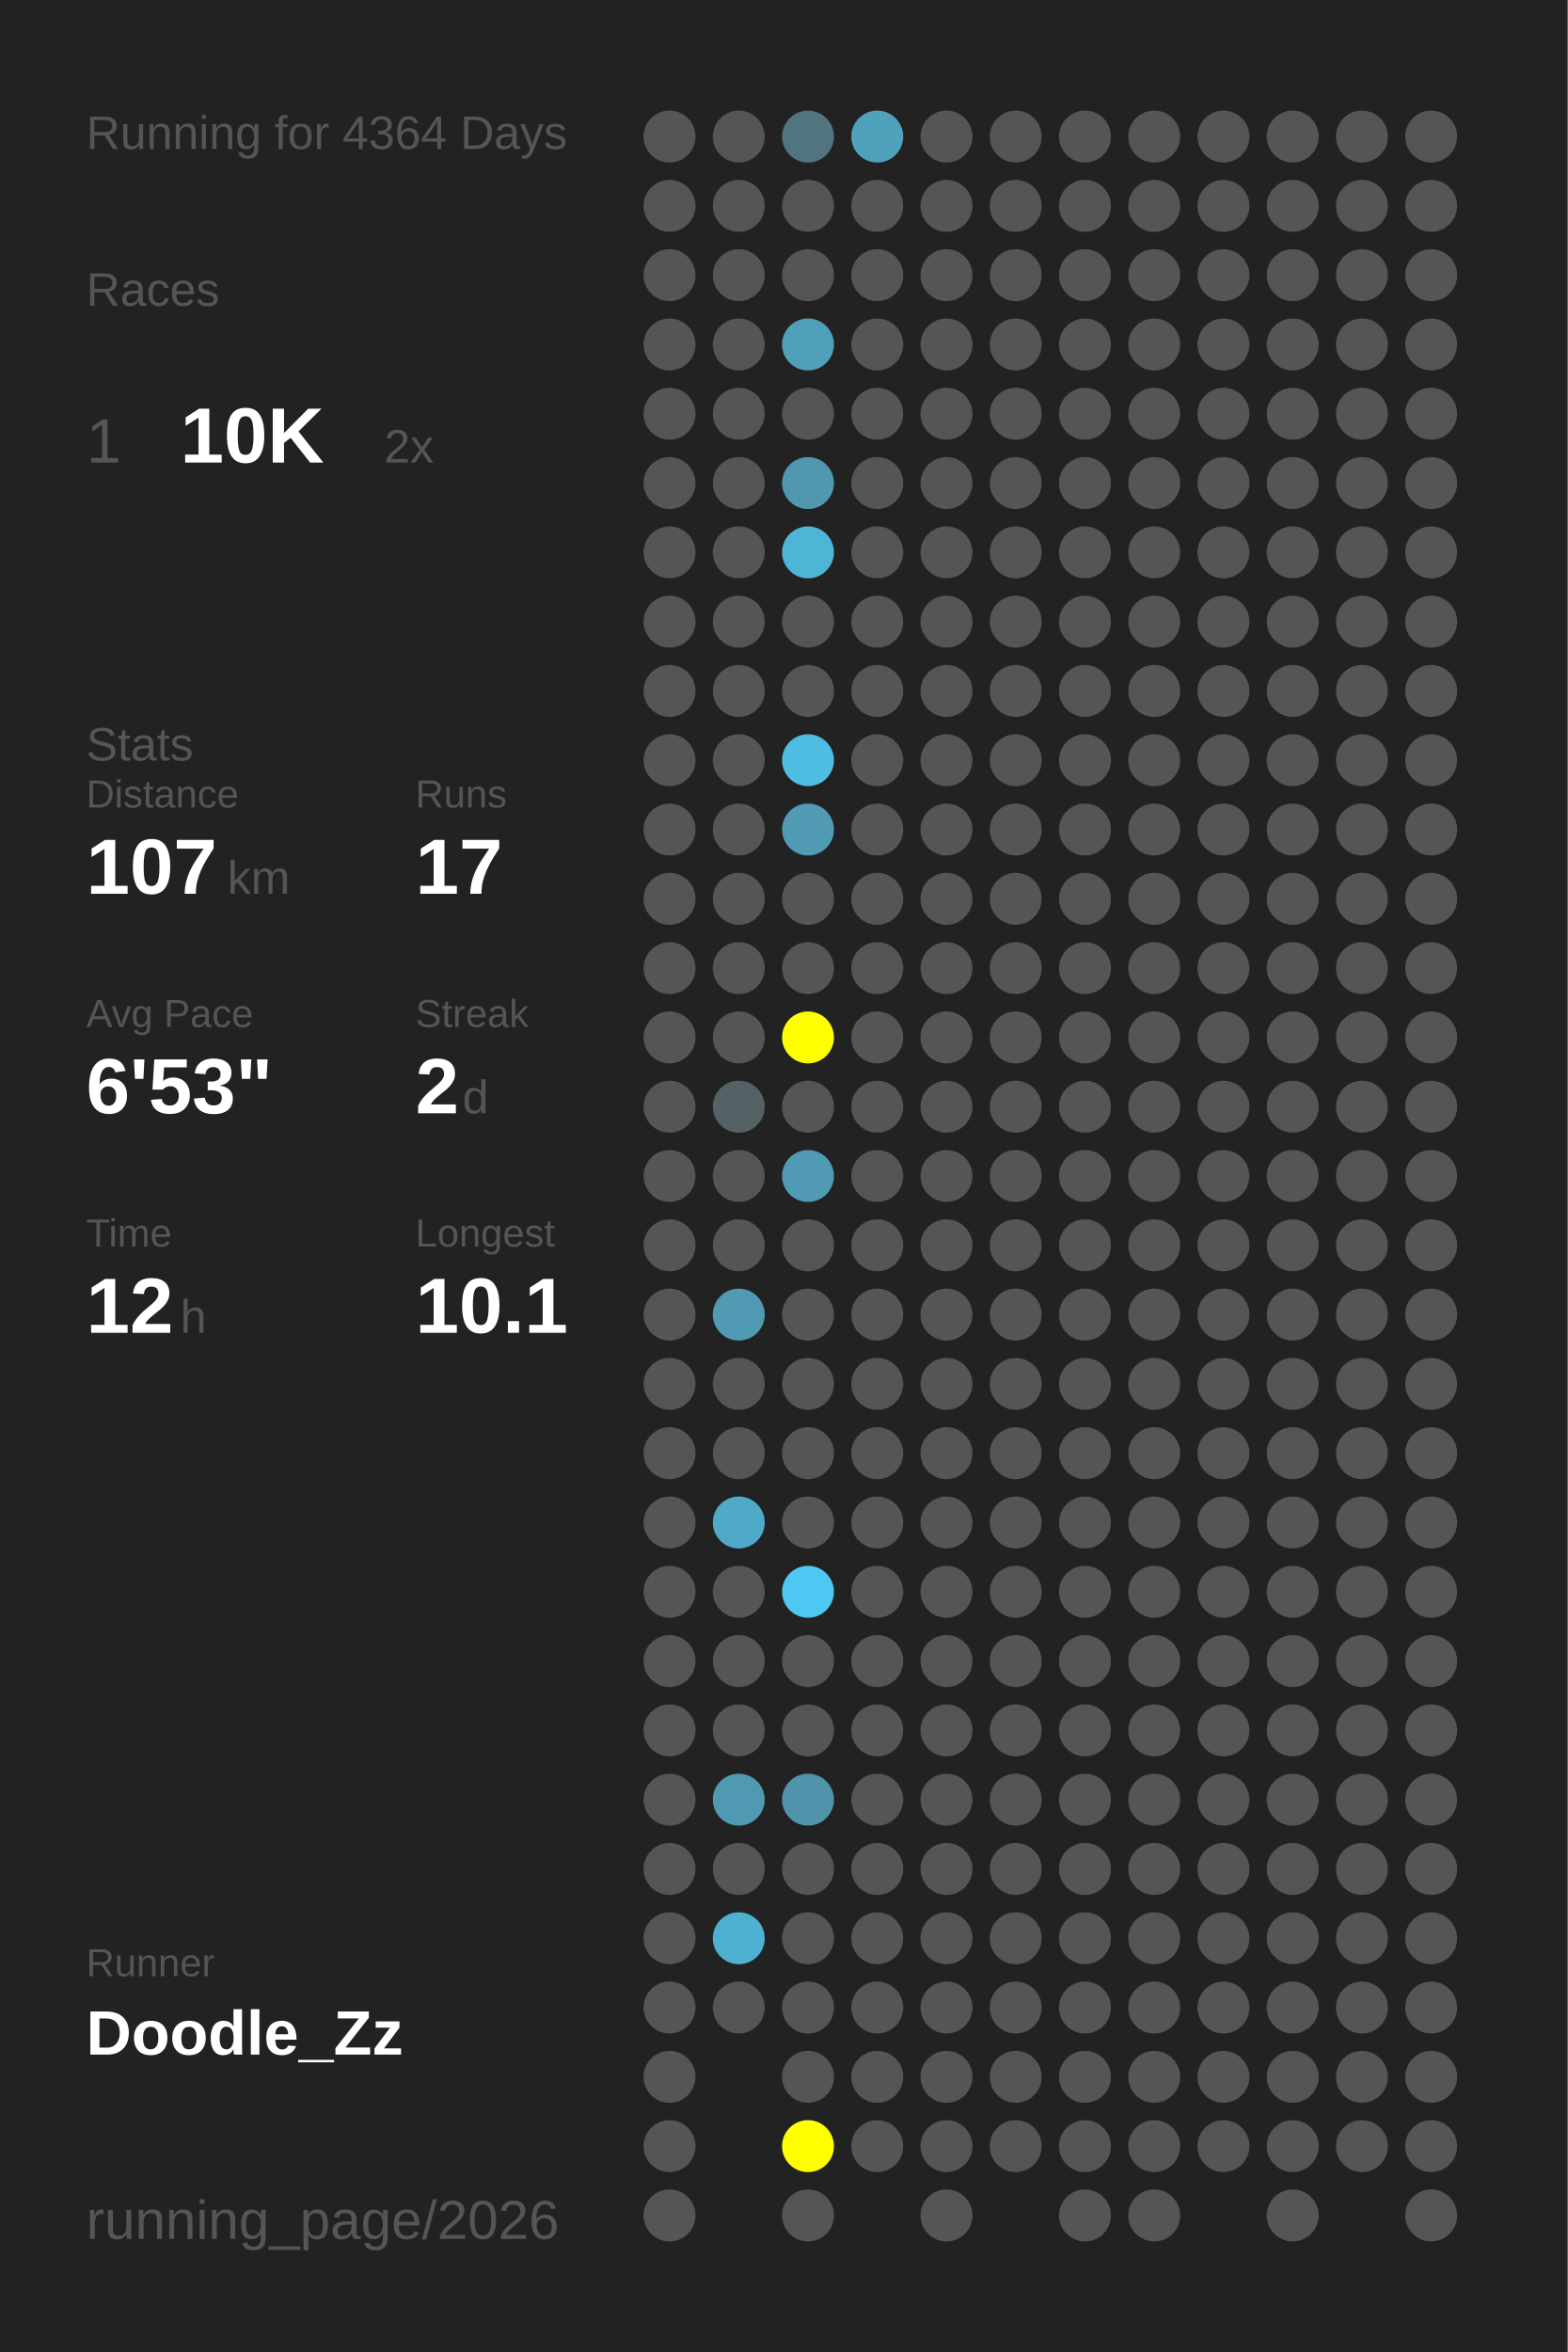
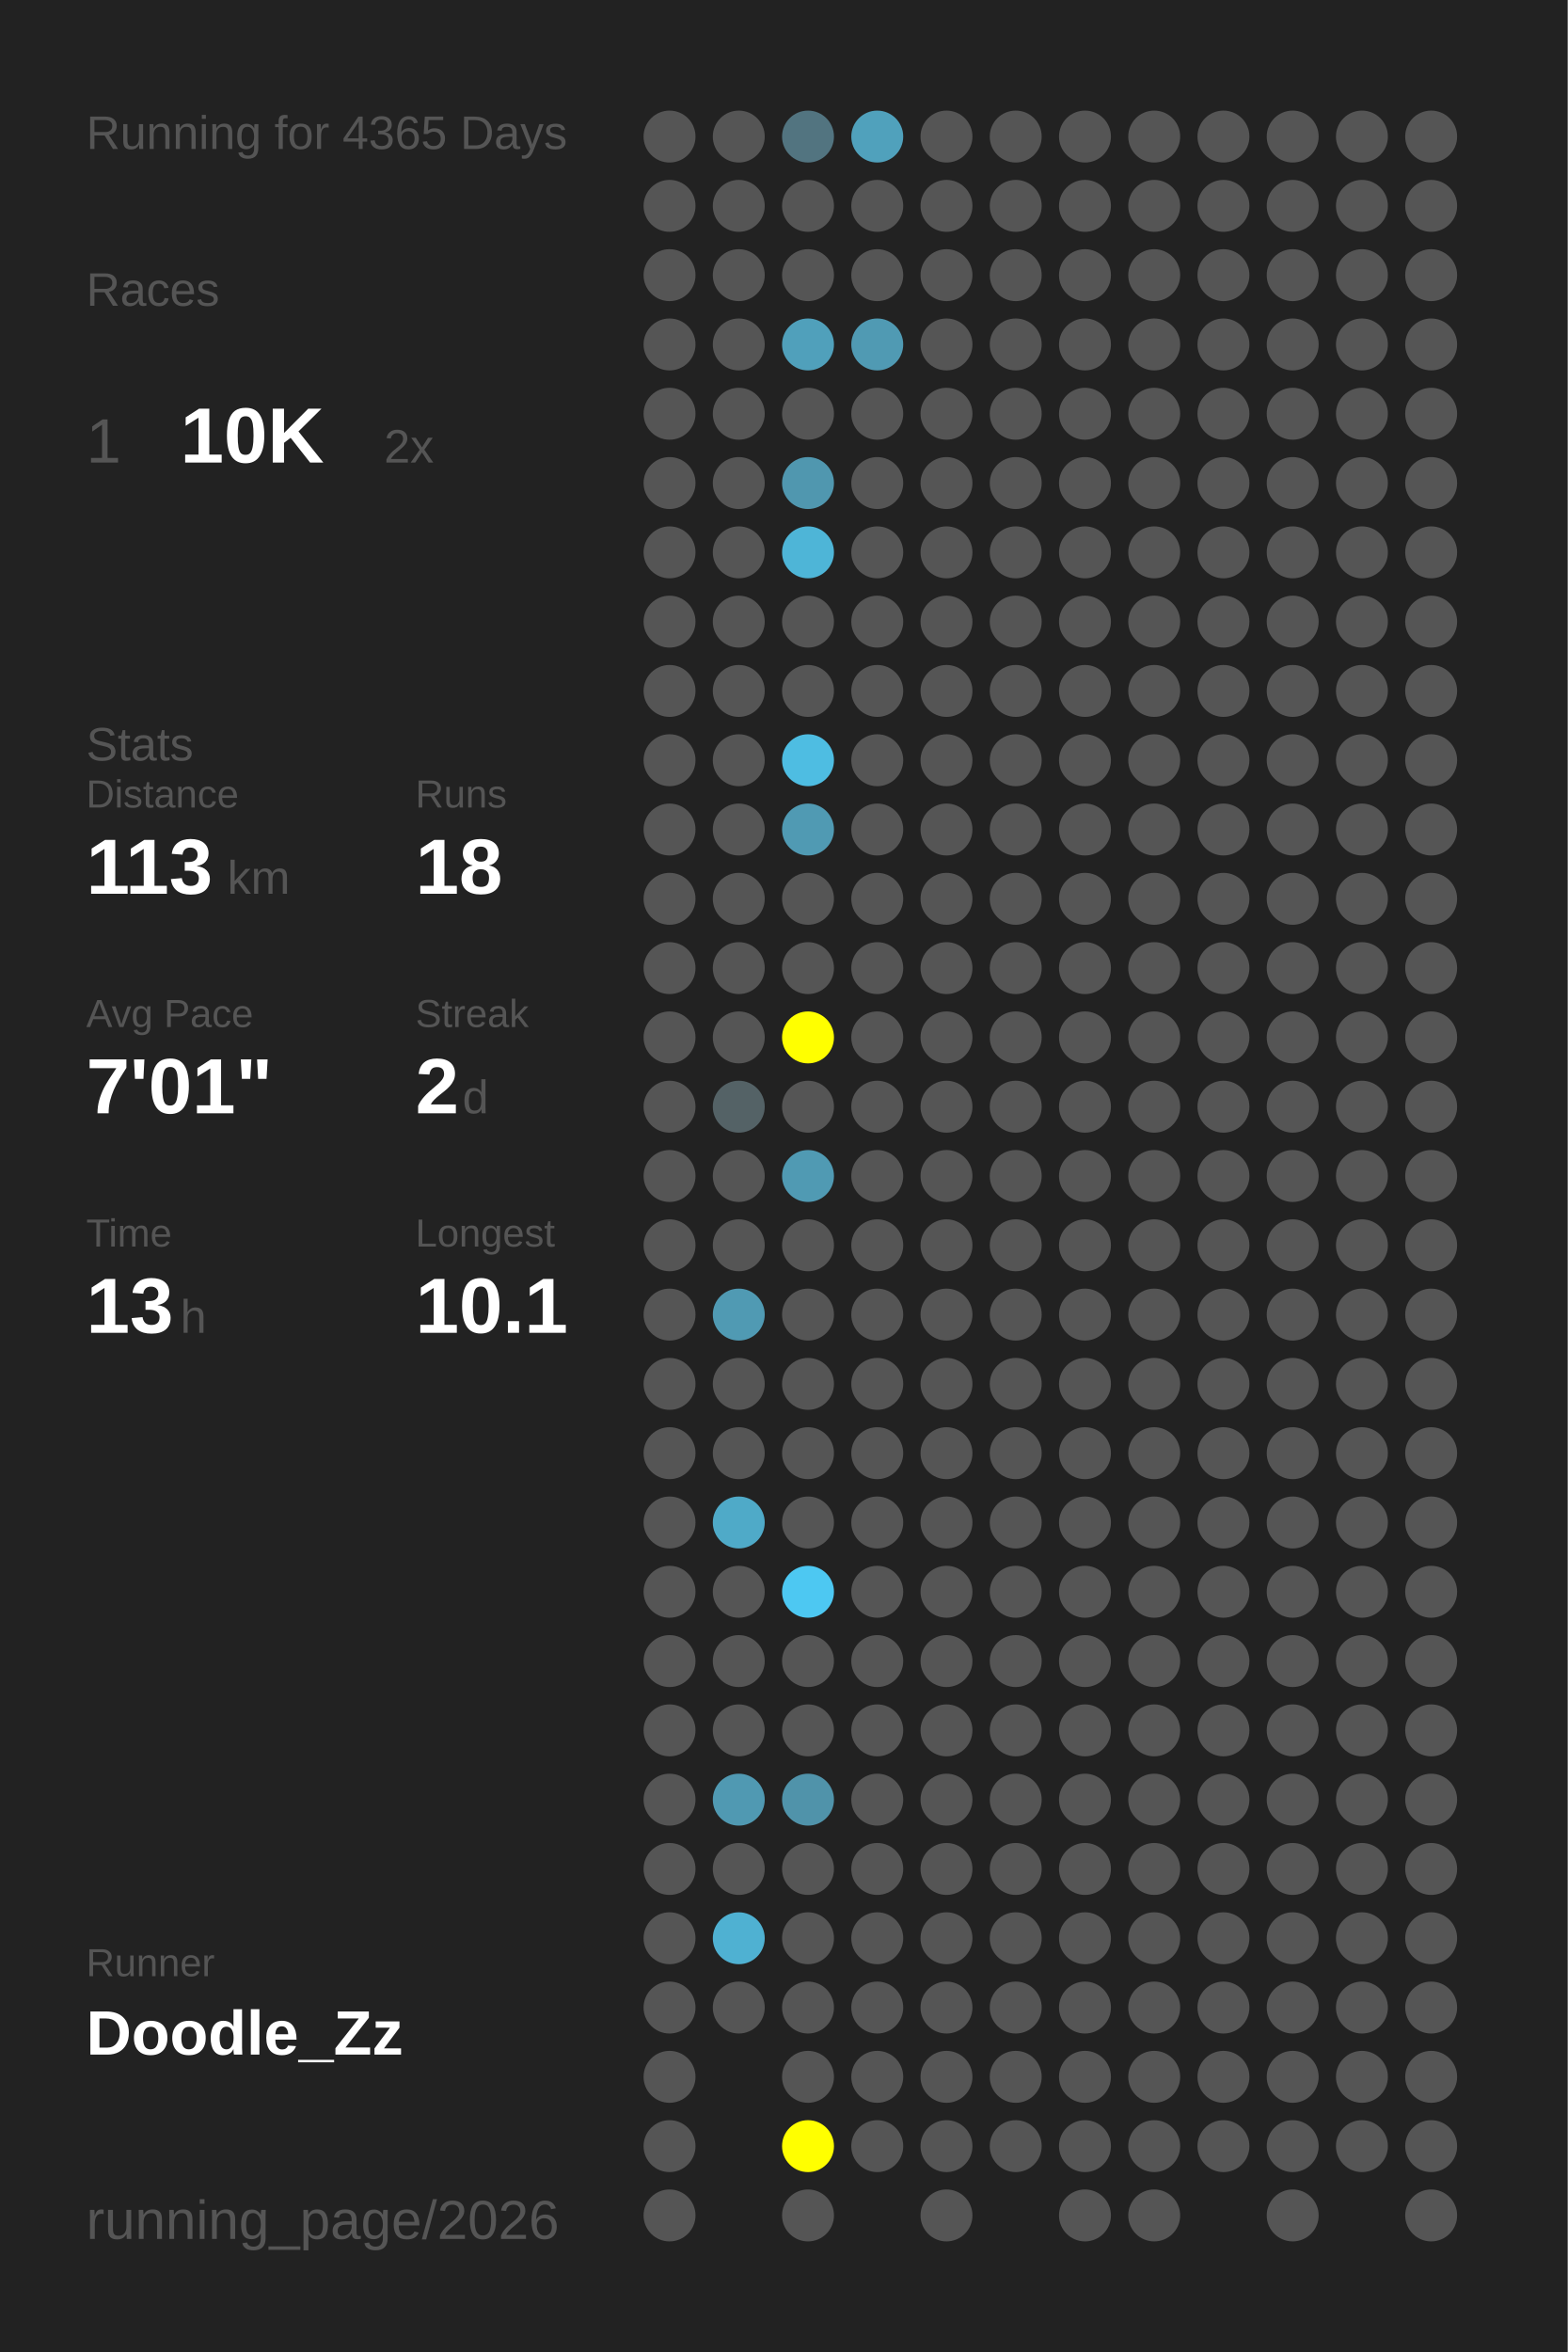
<svg xmlns="http://www.w3.org/2000/svg" baseProfile="full" height="300mm" version="1.1" viewBox="0,0,200,300" width="200mm">
  <defs />
  <rect fill="#222222" height="300" width="200" x="0" y="0" />
-   <text fill="#555555" style="font-size:6px; font-family:Arial;" x="11" y="19">Running for 4364 Days</text>
+   <text fill="#555555" style="font-size:6px; font-family:Arial;" x="11" y="19">Running for 4365 Days</text>
  <text fill="#555555" style="font-size:6px; font-family:Arial;" x="11" y="39">Races</text>
  <text fill="#555555" style="font-size:8px; font-family:Arial;" x="11" y="59">1</text>
  <text fill="#FFFFFF" style="font-size:10px; font-family:Arial; font-weight:bold;" x="23" y="59">10K</text>
  <text fill="#555555" style="font-size:6px; font-family:Arial;" x="49" y="59">2x</text>
  <text fill="#555555" style="font-size:6px; font-family:Arial;" x="11" y="97">Stats</text>
  <text fill="#555555" style="font-size:5px; font-family:Arial;" x="11" y="103">Distance</text>
-   <text fill="#FFFFFF" style="font-size:10px; font-family:Arial; font-weight:bold;" x="11" y="114">107</text>
+   <text fill="#FFFFFF" style="font-size:10px; font-family:Arial; font-weight:bold;" x="11" y="114">113</text>
  <text fill="#555555" style="font-size:6px; font-family:Arial;" x="29" y="114">km</text>
  <text fill="#555555" style="font-size:5px; font-family:Arial;" x="53" y="103">Runs</text>
-   <text fill="#FFFFFF" style="font-size:10px; font-family:Arial; font-weight:bold;" x="53" y="114">17</text>
+   <text fill="#FFFFFF" style="font-size:10px; font-family:Arial; font-weight:bold;" x="53" y="114">18</text>
  <text fill="#555555" style="font-size:5px; font-family:Arial;" x="11" y="131">Avg Pace</text>
-   <text fill="#FFFFFF" style="font-size:10px; font-family:Arial; font-weight:bold;" x="11" y="142">6'53"</text>
+   <text fill="#FFFFFF" style="font-size:10px; font-family:Arial; font-weight:bold;" x="11" y="142">7'01"</text>
  <text fill="#555555" style="font-size:5px; font-family:Arial;" x="53" y="131">Streak</text>
  <text fill="#FFFFFF" style="font-size:10px; font-family:Arial; font-weight:bold;" x="53" y="142">2</text>
  <text fill="#555555" style="font-size:6px; font-family:Arial;" x="59" y="142">d</text>
  <text fill="#555555" style="font-size:5px; font-family:Arial;" x="11" y="159">Time</text>
-   <text fill="#FFFFFF" style="font-size:10px; font-family:Arial; font-weight:bold;" x="11" y="170">12</text>
+   <text fill="#FFFFFF" style="font-size:10px; font-family:Arial; font-weight:bold;" x="11" y="170">13</text>
  <text fill="#555555" style="font-size:6px; font-family:Arial;" x="23" y="170">h</text>
  <text fill="#555555" style="font-size:5px; font-family:Arial;" x="53" y="159">Longest</text>
  <text fill="#FFFFFF" style="font-size:10px; font-family:Arial; font-weight:bold;" x="53" y="170">10.1</text>
  <text fill="#555555" style="font-size:5px; font-family:Arial;" x="11" y="252.065">Runner</text>
  <text fill="#FFFFFF" style="font-size:8px; font-family:Arial; font-weight:bold;" x="11" y="262.065">Doodle_Zz</text>
  <text fill="#555555" style="font-size:7px; font-family:Arial;" x="11" y="285.581">running_page/2026</text>
  <circle cx="85.417" cy="17.419" fill="#555555" r="3.312" />
  <circle cx="85.417" cy="26.258" fill="#555555" r="3.312" />
  <circle cx="85.417" cy="35.097" fill="#555555" r="3.312" />
  <circle cx="85.417" cy="43.935" fill="#555555" r="3.312" />
  <circle cx="85.417" cy="52.774" fill="#555555" r="3.312" />
  <circle cx="85.417" cy="61.613" fill="#555555" r="3.312" />
  <circle cx="85.417" cy="70.452" fill="#555555" r="3.312" />
  <circle cx="85.417" cy="79.29" fill="#555555" r="3.312" />
  <circle cx="85.417" cy="88.129" fill="#555555" r="3.312" />
  <circle cx="85.417" cy="96.968" fill="#555555" r="3.312" />
  <circle cx="85.417" cy="105.806" fill="#555555" r="3.312" />
  <circle cx="85.417" cy="114.645" fill="#555555" r="3.312" />
  <circle cx="85.417" cy="123.484" fill="#555555" r="3.312" />
  <circle cx="85.417" cy="132.323" fill="#555555" r="3.312" />
  <circle cx="85.417" cy="141.161" fill="#555555" r="3.312" />
  <circle cx="85.417" cy="150" fill="#555555" r="3.312" />
  <circle cx="85.417" cy="158.839" fill="#555555" r="3.312" />
  <circle cx="85.417" cy="167.677" fill="#555555" r="3.312" />
  <circle cx="85.417" cy="176.516" fill="#555555" r="3.312" />
  <circle cx="85.417" cy="185.355" fill="#555555" r="3.312" />
  <circle cx="85.417" cy="194.194" fill="#555555" r="3.312" />
  <circle cx="85.417" cy="203.032" fill="#555555" r="3.312" />
  <circle cx="85.417" cy="211.871" fill="#555555" r="3.312" />
  <circle cx="85.417" cy="220.71" fill="#555555" r="3.312" />
  <circle cx="85.417" cy="229.548" fill="#555555" r="3.312" />
  <circle cx="85.417" cy="238.387" fill="#555555" r="3.312" />
  <circle cx="85.417" cy="247.226" fill="#555555" r="3.312" />
  <circle cx="85.417" cy="256.065" fill="#555555" r="3.312" />
  <circle cx="85.417" cy="264.903" fill="#555555" r="3.312" />
  <circle cx="85.417" cy="273.742" fill="#555555" r="3.312" />
  <circle cx="85.417" cy="282.581" fill="#555555" r="3.312" />
  <circle cx="94.25" cy="17.419" fill="#555555" r="3.312" />
  <circle cx="94.25" cy="26.258" fill="#555555" r="3.312" />
  <circle cx="94.25" cy="35.097" fill="#555555" r="3.312" />
  <circle cx="94.25" cy="43.935" fill="#555555" r="3.312" />
  <circle cx="94.25" cy="52.774" fill="#555555" r="3.312" />
  <circle cx="94.25" cy="61.613" fill="#555555" r="3.312" />
  <circle cx="94.25" cy="70.452" fill="#555555" r="3.312" />
  <circle cx="94.25" cy="79.29" fill="#555555" r="3.312" />
  <circle cx="94.25" cy="88.129" fill="#555555" r="3.312" />
  <circle cx="94.25" cy="96.968" fill="#555555" r="3.312" />
  <circle cx="94.25" cy="105.806" fill="#555555" r="3.312" />
  <circle cx="94.25" cy="114.645" fill="#555555" r="3.312" />
  <circle cx="94.25" cy="123.484" fill="#555555" r="3.312" />
  <circle cx="94.25" cy="132.323" fill="#555555" r="3.312" />
  <circle cx="94.25" cy="141.161" fill="#546266" r="3.312" />
  <circle cx="94.25" cy="150" fill="#555555" r="3.312" />
  <circle cx="94.25" cy="158.839" fill="#555555" r="3.312" />
  <circle cx="94.25" cy="167.677" fill="#509ab3" r="3.312" />
  <circle cx="94.25" cy="176.516" fill="#555555" r="3.312" />
  <circle cx="94.25" cy="185.355" fill="#555555" r="3.312" />
  <circle cx="94.25" cy="194.194" fill="#4faac8" r="3.312" />
  <circle cx="94.25" cy="203.032" fill="#555555" r="3.312" />
  <circle cx="94.25" cy="211.871" fill="#555555" r="3.312" />
  <circle cx="94.25" cy="220.71" fill="#555555" r="3.312" />
  <circle cx="94.25" cy="229.548" fill="#5099b2" r="3.312" />
  <circle cx="94.25" cy="238.387" fill="#555555" r="3.312" />
  <circle cx="94.25" cy="247.226" fill="#4fb1d2" r="3.312" />
  <circle cx="94.25" cy="256.065" fill="#555555" r="3.312" />
  <circle cx="103.083" cy="17.419" fill="#527480" r="3.312" />
  <circle cx="103.083" cy="26.258" fill="#555555" r="3.312" />
  <circle cx="103.083" cy="35.097" fill="#555555" r="3.312" />
  <circle cx="103.083" cy="43.935" fill="#50a0bb" r="3.312" />
  <circle cx="103.083" cy="52.774" fill="#555555" r="3.312" />
  <circle cx="103.083" cy="61.613" fill="#5097af" r="3.312" />
  <circle cx="103.083" cy="70.452" fill="#4eb5d7" r="3.312" />
  <circle cx="103.083" cy="79.29" fill="#555555" r="3.312" />
  <circle cx="103.083" cy="88.129" fill="#555555" r="3.312" />
  <circle cx="103.083" cy="96.968" fill="#4ebde2" r="3.312" />
  <circle cx="103.083" cy="105.806" fill="#509ab3" r="3.312" />
  <circle cx="103.083" cy="114.645" fill="#555555" r="3.312" />
  <circle cx="103.083" cy="123.484" fill="#555555" r="3.312" />
  <circle cx="103.083" cy="132.323" fill="#FFFF00" r="3.312" />
  <circle cx="103.083" cy="141.161" fill="#555555" r="3.312" />
  <circle cx="103.083" cy="150" fill="#509ab3" r="3.312" />
  <circle cx="103.083" cy="158.839" fill="#555555" r="3.312" />
  <circle cx="103.083" cy="167.677" fill="#555555" r="3.312" />
  <circle cx="103.083" cy="176.516" fill="#555555" r="3.312" />
  <circle cx="103.083" cy="185.355" fill="#555555" r="3.312" />
  <circle cx="103.083" cy="194.194" fill="#555555" r="3.312" />
  <circle cx="103.083" cy="203.032" fill="#4dc8f2" r="3.312" />
  <circle cx="103.083" cy="211.871" fill="#555555" r="3.312" />
  <circle cx="103.083" cy="220.71" fill="#555555" r="3.312" />
  <circle cx="103.083" cy="229.548" fill="#5093aa" r="3.312" />
  <circle cx="103.083" cy="238.387" fill="#555555" r="3.312" />
  <circle cx="103.083" cy="247.226" fill="#555555" r="3.312" />
  <circle cx="103.083" cy="256.065" fill="#555555" r="3.312" />
  <circle cx="103.083" cy="264.903" fill="#555555" r="3.312" />
  <circle cx="103.083" cy="273.742" fill="#FFFF00" r="3.312" />
  <circle cx="103.083" cy="282.581" fill="#555555" r="3.312" />
  <circle cx="111.917" cy="17.419" fill="#50a1bc" r="3.312" />
  <circle cx="111.917" cy="26.258" fill="#555555" r="3.312" />
  <circle cx="111.917" cy="35.097" fill="#555555" r="3.312" />
-   <circle cx="111.917" cy="43.935" fill="#555555" r="3.312" />
+   <circle cx="111.917" cy="43.935" fill="#509ab3" r="3.312" />
  <circle cx="111.917" cy="52.774" fill="#555555" r="3.312" />
  <circle cx="111.917" cy="61.613" fill="#555555" r="3.312" />
  <circle cx="111.917" cy="70.452" fill="#555555" r="3.312" />
  <circle cx="111.917" cy="79.29" fill="#555555" r="3.312" />
  <circle cx="111.917" cy="88.129" fill="#555555" r="3.312" />
  <circle cx="111.917" cy="96.968" fill="#555555" r="3.312" />
  <circle cx="111.917" cy="105.806" fill="#555555" r="3.312" />
  <circle cx="111.917" cy="114.645" fill="#555555" r="3.312" />
  <circle cx="111.917" cy="123.484" fill="#555555" r="3.312" />
  <circle cx="111.917" cy="132.323" fill="#555555" r="3.312" />
  <circle cx="111.917" cy="141.161" fill="#555555" r="3.312" />
  <circle cx="111.917" cy="150" fill="#555555" r="3.312" />
  <circle cx="111.917" cy="158.839" fill="#555555" r="3.312" />
  <circle cx="111.917" cy="167.677" fill="#555555" r="3.312" />
  <circle cx="111.917" cy="176.516" fill="#555555" r="3.312" />
  <circle cx="111.917" cy="185.355" fill="#555555" r="3.312" />
  <circle cx="111.917" cy="194.194" fill="#555555" r="3.312" />
  <circle cx="111.917" cy="203.032" fill="#555555" r="3.312" />
  <circle cx="111.917" cy="211.871" fill="#555555" r="3.312" />
  <circle cx="111.917" cy="220.71" fill="#555555" r="3.312" />
  <circle cx="111.917" cy="229.548" fill="#555555" r="3.312" />
  <circle cx="111.917" cy="238.387" fill="#555555" r="3.312" />
  <circle cx="111.917" cy="247.226" fill="#555555" r="3.312" />
  <circle cx="111.917" cy="256.065" fill="#555555" r="3.312" />
  <circle cx="111.917" cy="264.903" fill="#555555" r="3.312" />
  <circle cx="111.917" cy="273.742" fill="#555555" r="3.312" />
  <circle cx="120.75" cy="17.419" fill="#555555" r="3.312" />
  <circle cx="120.75" cy="26.258" fill="#555555" r="3.312" />
  <circle cx="120.75" cy="35.097" fill="#555555" r="3.312" />
  <circle cx="120.75" cy="43.935" fill="#555555" r="3.312" />
  <circle cx="120.75" cy="52.774" fill="#555555" r="3.312" />
  <circle cx="120.75" cy="61.613" fill="#555555" r="3.312" />
  <circle cx="120.75" cy="70.452" fill="#555555" r="3.312" />
  <circle cx="120.75" cy="79.29" fill="#555555" r="3.312" />
  <circle cx="120.75" cy="88.129" fill="#555555" r="3.312" />
  <circle cx="120.75" cy="96.968" fill="#555555" r="3.312" />
  <circle cx="120.75" cy="105.806" fill="#555555" r="3.312" />
  <circle cx="120.75" cy="114.645" fill="#555555" r="3.312" />
  <circle cx="120.75" cy="123.484" fill="#555555" r="3.312" />
  <circle cx="120.75" cy="132.323" fill="#555555" r="3.312" />
  <circle cx="120.75" cy="141.161" fill="#555555" r="3.312" />
  <circle cx="120.75" cy="150" fill="#555555" r="3.312" />
  <circle cx="120.75" cy="158.839" fill="#555555" r="3.312" />
  <circle cx="120.75" cy="167.677" fill="#555555" r="3.312" />
  <circle cx="120.75" cy="176.516" fill="#555555" r="3.312" />
  <circle cx="120.75" cy="185.355" fill="#555555" r="3.312" />
  <circle cx="120.75" cy="194.194" fill="#555555" r="3.312" />
  <circle cx="120.75" cy="203.032" fill="#555555" r="3.312" />
  <circle cx="120.75" cy="211.871" fill="#555555" r="3.312" />
  <circle cx="120.75" cy="220.71" fill="#555555" r="3.312" />
  <circle cx="120.75" cy="229.548" fill="#555555" r="3.312" />
  <circle cx="120.75" cy="238.387" fill="#555555" r="3.312" />
  <circle cx="120.75" cy="247.226" fill="#555555" r="3.312" />
  <circle cx="120.75" cy="256.065" fill="#555555" r="3.312" />
  <circle cx="120.75" cy="264.903" fill="#555555" r="3.312" />
  <circle cx="120.75" cy="273.742" fill="#555555" r="3.312" />
  <circle cx="120.75" cy="282.581" fill="#555555" r="3.312" />
  <circle cx="129.583" cy="17.419" fill="#555555" r="3.312" />
  <circle cx="129.583" cy="26.258" fill="#555555" r="3.312" />
  <circle cx="129.583" cy="35.097" fill="#555555" r="3.312" />
  <circle cx="129.583" cy="43.935" fill="#555555" r="3.312" />
  <circle cx="129.583" cy="52.774" fill="#555555" r="3.312" />
  <circle cx="129.583" cy="61.613" fill="#555555" r="3.312" />
  <circle cx="129.583" cy="70.452" fill="#555555" r="3.312" />
  <circle cx="129.583" cy="79.29" fill="#555555" r="3.312" />
  <circle cx="129.583" cy="88.129" fill="#555555" r="3.312" />
  <circle cx="129.583" cy="96.968" fill="#555555" r="3.312" />
  <circle cx="129.583" cy="105.806" fill="#555555" r="3.312" />
  <circle cx="129.583" cy="114.645" fill="#555555" r="3.312" />
  <circle cx="129.583" cy="123.484" fill="#555555" r="3.312" />
  <circle cx="129.583" cy="132.323" fill="#555555" r="3.312" />
  <circle cx="129.583" cy="141.161" fill="#555555" r="3.312" />
  <circle cx="129.583" cy="150" fill="#555555" r="3.312" />
  <circle cx="129.583" cy="158.839" fill="#555555" r="3.312" />
  <circle cx="129.583" cy="167.677" fill="#555555" r="3.312" />
  <circle cx="129.583" cy="176.516" fill="#555555" r="3.312" />
  <circle cx="129.583" cy="185.355" fill="#555555" r="3.312" />
  <circle cx="129.583" cy="194.194" fill="#555555" r="3.312" />
  <circle cx="129.583" cy="203.032" fill="#555555" r="3.312" />
  <circle cx="129.583" cy="211.871" fill="#555555" r="3.312" />
  <circle cx="129.583" cy="220.71" fill="#555555" r="3.312" />
  <circle cx="129.583" cy="229.548" fill="#555555" r="3.312" />
  <circle cx="129.583" cy="238.387" fill="#555555" r="3.312" />
  <circle cx="129.583" cy="247.226" fill="#555555" r="3.312" />
  <circle cx="129.583" cy="256.065" fill="#555555" r="3.312" />
  <circle cx="129.583" cy="264.903" fill="#555555" r="3.312" />
  <circle cx="129.583" cy="273.742" fill="#555555" r="3.312" />
  <circle cx="138.417" cy="17.419" fill="#555555" r="3.312" />
  <circle cx="138.417" cy="26.258" fill="#555555" r="3.312" />
  <circle cx="138.417" cy="35.097" fill="#555555" r="3.312" />
  <circle cx="138.417" cy="43.935" fill="#555555" r="3.312" />
  <circle cx="138.417" cy="52.774" fill="#555555" r="3.312" />
  <circle cx="138.417" cy="61.613" fill="#555555" r="3.312" />
  <circle cx="138.417" cy="70.452" fill="#555555" r="3.312" />
  <circle cx="138.417" cy="79.29" fill="#555555" r="3.312" />
  <circle cx="138.417" cy="88.129" fill="#555555" r="3.312" />
  <circle cx="138.417" cy="96.968" fill="#555555" r="3.312" />
  <circle cx="138.417" cy="105.806" fill="#555555" r="3.312" />
  <circle cx="138.417" cy="114.645" fill="#555555" r="3.312" />
  <circle cx="138.417" cy="123.484" fill="#555555" r="3.312" />
  <circle cx="138.417" cy="132.323" fill="#555555" r="3.312" />
  <circle cx="138.417" cy="141.161" fill="#555555" r="3.312" />
  <circle cx="138.417" cy="150" fill="#555555" r="3.312" />
  <circle cx="138.417" cy="158.839" fill="#555555" r="3.312" />
  <circle cx="138.417" cy="167.677" fill="#555555" r="3.312" />
  <circle cx="138.417" cy="176.516" fill="#555555" r="3.312" />
  <circle cx="138.417" cy="185.355" fill="#555555" r="3.312" />
  <circle cx="138.417" cy="194.194" fill="#555555" r="3.312" />
  <circle cx="138.417" cy="203.032" fill="#555555" r="3.312" />
  <circle cx="138.417" cy="211.871" fill="#555555" r="3.312" />
  <circle cx="138.417" cy="220.71" fill="#555555" r="3.312" />
  <circle cx="138.417" cy="229.548" fill="#555555" r="3.312" />
  <circle cx="138.417" cy="238.387" fill="#555555" r="3.312" />
  <circle cx="138.417" cy="247.226" fill="#555555" r="3.312" />
  <circle cx="138.417" cy="256.065" fill="#555555" r="3.312" />
  <circle cx="138.417" cy="264.903" fill="#555555" r="3.312" />
  <circle cx="138.417" cy="273.742" fill="#555555" r="3.312" />
  <circle cx="138.417" cy="282.581" fill="#555555" r="3.312" />
  <circle cx="147.25" cy="17.419" fill="#555555" r="3.312" />
  <circle cx="147.25" cy="26.258" fill="#555555" r="3.312" />
  <circle cx="147.25" cy="35.097" fill="#555555" r="3.312" />
  <circle cx="147.25" cy="43.935" fill="#555555" r="3.312" />
  <circle cx="147.25" cy="52.774" fill="#555555" r="3.312" />
  <circle cx="147.25" cy="61.613" fill="#555555" r="3.312" />
  <circle cx="147.25" cy="70.452" fill="#555555" r="3.312" />
  <circle cx="147.25" cy="79.29" fill="#555555" r="3.312" />
  <circle cx="147.25" cy="88.129" fill="#555555" r="3.312" />
  <circle cx="147.25" cy="96.968" fill="#555555" r="3.312" />
  <circle cx="147.25" cy="105.806" fill="#555555" r="3.312" />
  <circle cx="147.25" cy="114.645" fill="#555555" r="3.312" />
  <circle cx="147.25" cy="123.484" fill="#555555" r="3.312" />
  <circle cx="147.25" cy="132.323" fill="#555555" r="3.312" />
  <circle cx="147.25" cy="141.161" fill="#555555" r="3.312" />
  <circle cx="147.25" cy="150" fill="#555555" r="3.312" />
  <circle cx="147.25" cy="158.839" fill="#555555" r="3.312" />
  <circle cx="147.25" cy="167.677" fill="#555555" r="3.312" />
  <circle cx="147.25" cy="176.516" fill="#555555" r="3.312" />
  <circle cx="147.25" cy="185.355" fill="#555555" r="3.312" />
  <circle cx="147.25" cy="194.194" fill="#555555" r="3.312" />
  <circle cx="147.25" cy="203.032" fill="#555555" r="3.312" />
  <circle cx="147.25" cy="211.871" fill="#555555" r="3.312" />
  <circle cx="147.25" cy="220.71" fill="#555555" r="3.312" />
  <circle cx="147.25" cy="229.548" fill="#555555" r="3.312" />
  <circle cx="147.25" cy="238.387" fill="#555555" r="3.312" />
  <circle cx="147.25" cy="247.226" fill="#555555" r="3.312" />
  <circle cx="147.25" cy="256.065" fill="#555555" r="3.312" />
  <circle cx="147.25" cy="264.903" fill="#555555" r="3.312" />
  <circle cx="147.25" cy="273.742" fill="#555555" r="3.312" />
  <circle cx="147.25" cy="282.581" fill="#555555" r="3.312" />
  <circle cx="156.083" cy="17.419" fill="#555555" r="3.312" />
  <circle cx="156.083" cy="26.258" fill="#555555" r="3.312" />
  <circle cx="156.083" cy="35.097" fill="#555555" r="3.312" />
  <circle cx="156.083" cy="43.935" fill="#555555" r="3.312" />
  <circle cx="156.083" cy="52.774" fill="#555555" r="3.312" />
  <circle cx="156.083" cy="61.613" fill="#555555" r="3.312" />
  <circle cx="156.083" cy="70.452" fill="#555555" r="3.312" />
  <circle cx="156.083" cy="79.29" fill="#555555" r="3.312" />
  <circle cx="156.083" cy="88.129" fill="#555555" r="3.312" />
  <circle cx="156.083" cy="96.968" fill="#555555" r="3.312" />
  <circle cx="156.083" cy="105.806" fill="#555555" r="3.312" />
  <circle cx="156.083" cy="114.645" fill="#555555" r="3.312" />
  <circle cx="156.083" cy="123.484" fill="#555555" r="3.312" />
  <circle cx="156.083" cy="132.323" fill="#555555" r="3.312" />
  <circle cx="156.083" cy="141.161" fill="#555555" r="3.312" />
  <circle cx="156.083" cy="150" fill="#555555" r="3.312" />
  <circle cx="156.083" cy="158.839" fill="#555555" r="3.312" />
  <circle cx="156.083" cy="167.677" fill="#555555" r="3.312" />
  <circle cx="156.083" cy="176.516" fill="#555555" r="3.312" />
  <circle cx="156.083" cy="185.355" fill="#555555" r="3.312" />
  <circle cx="156.083" cy="194.194" fill="#555555" r="3.312" />
  <circle cx="156.083" cy="203.032" fill="#555555" r="3.312" />
  <circle cx="156.083" cy="211.871" fill="#555555" r="3.312" />
  <circle cx="156.083" cy="220.71" fill="#555555" r="3.312" />
  <circle cx="156.083" cy="229.548" fill="#555555" r="3.312" />
  <circle cx="156.083" cy="238.387" fill="#555555" r="3.312" />
  <circle cx="156.083" cy="247.226" fill="#555555" r="3.312" />
  <circle cx="156.083" cy="256.065" fill="#555555" r="3.312" />
  <circle cx="156.083" cy="264.903" fill="#555555" r="3.312" />
  <circle cx="156.083" cy="273.742" fill="#555555" r="3.312" />
  <circle cx="164.917" cy="17.419" fill="#555555" r="3.312" />
  <circle cx="164.917" cy="26.258" fill="#555555" r="3.312" />
  <circle cx="164.917" cy="35.097" fill="#555555" r="3.312" />
  <circle cx="164.917" cy="43.935" fill="#555555" r="3.312" />
  <circle cx="164.917" cy="52.774" fill="#555555" r="3.312" />
  <circle cx="164.917" cy="61.613" fill="#555555" r="3.312" />
  <circle cx="164.917" cy="70.452" fill="#555555" r="3.312" />
  <circle cx="164.917" cy="79.29" fill="#555555" r="3.312" />
  <circle cx="164.917" cy="88.129" fill="#555555" r="3.312" />
  <circle cx="164.917" cy="96.968" fill="#555555" r="3.312" />
  <circle cx="164.917" cy="105.806" fill="#555555" r="3.312" />
  <circle cx="164.917" cy="114.645" fill="#555555" r="3.312" />
  <circle cx="164.917" cy="123.484" fill="#555555" r="3.312" />
  <circle cx="164.917" cy="132.323" fill="#555555" r="3.312" />
  <circle cx="164.917" cy="141.161" fill="#555555" r="3.312" />
  <circle cx="164.917" cy="150" fill="#555555" r="3.312" />
  <circle cx="164.917" cy="158.839" fill="#555555" r="3.312" />
  <circle cx="164.917" cy="167.677" fill="#555555" r="3.312" />
  <circle cx="164.917" cy="176.516" fill="#555555" r="3.312" />
  <circle cx="164.917" cy="185.355" fill="#555555" r="3.312" />
  <circle cx="164.917" cy="194.194" fill="#555555" r="3.312" />
  <circle cx="164.917" cy="203.032" fill="#555555" r="3.312" />
  <circle cx="164.917" cy="211.871" fill="#555555" r="3.312" />
  <circle cx="164.917" cy="220.71" fill="#555555" r="3.312" />
  <circle cx="164.917" cy="229.548" fill="#555555" r="3.312" />
  <circle cx="164.917" cy="238.387" fill="#555555" r="3.312" />
  <circle cx="164.917" cy="247.226" fill="#555555" r="3.312" />
  <circle cx="164.917" cy="256.065" fill="#555555" r="3.312" />
  <circle cx="164.917" cy="264.903" fill="#555555" r="3.312" />
  <circle cx="164.917" cy="273.742" fill="#555555" r="3.312" />
  <circle cx="164.917" cy="282.581" fill="#555555" r="3.312" />
  <circle cx="173.75" cy="17.419" fill="#555555" r="3.312" />
  <circle cx="173.75" cy="26.258" fill="#555555" r="3.312" />
  <circle cx="173.75" cy="35.097" fill="#555555" r="3.312" />
  <circle cx="173.75" cy="43.935" fill="#555555" r="3.312" />
  <circle cx="173.75" cy="52.774" fill="#555555" r="3.312" />
  <circle cx="173.75" cy="61.613" fill="#555555" r="3.312" />
  <circle cx="173.75" cy="70.452" fill="#555555" r="3.312" />
  <circle cx="173.75" cy="79.29" fill="#555555" r="3.312" />
  <circle cx="173.75" cy="88.129" fill="#555555" r="3.312" />
  <circle cx="173.75" cy="96.968" fill="#555555" r="3.312" />
  <circle cx="173.75" cy="105.806" fill="#555555" r="3.312" />
  <circle cx="173.75" cy="114.645" fill="#555555" r="3.312" />
  <circle cx="173.75" cy="123.484" fill="#555555" r="3.312" />
  <circle cx="173.75" cy="132.323" fill="#555555" r="3.312" />
  <circle cx="173.75" cy="141.161" fill="#555555" r="3.312" />
  <circle cx="173.75" cy="150" fill="#555555" r="3.312" />
  <circle cx="173.75" cy="158.839" fill="#555555" r="3.312" />
  <circle cx="173.75" cy="167.677" fill="#555555" r="3.312" />
  <circle cx="173.75" cy="176.516" fill="#555555" r="3.312" />
  <circle cx="173.75" cy="185.355" fill="#555555" r="3.312" />
  <circle cx="173.75" cy="194.194" fill="#555555" r="3.312" />
  <circle cx="173.75" cy="203.032" fill="#555555" r="3.312" />
  <circle cx="173.75" cy="211.871" fill="#555555" r="3.312" />
  <circle cx="173.75" cy="220.71" fill="#555555" r="3.312" />
  <circle cx="173.75" cy="229.548" fill="#555555" r="3.312" />
  <circle cx="173.75" cy="238.387" fill="#555555" r="3.312" />
  <circle cx="173.75" cy="247.226" fill="#555555" r="3.312" />
  <circle cx="173.75" cy="256.065" fill="#555555" r="3.312" />
  <circle cx="173.75" cy="264.903" fill="#555555" r="3.312" />
  <circle cx="173.75" cy="273.742" fill="#555555" r="3.312" />
  <circle cx="182.583" cy="17.419" fill="#555555" r="3.312" />
  <circle cx="182.583" cy="26.258" fill="#555555" r="3.312" />
  <circle cx="182.583" cy="35.097" fill="#555555" r="3.312" />
  <circle cx="182.583" cy="43.935" fill="#555555" r="3.312" />
  <circle cx="182.583" cy="52.774" fill="#555555" r="3.312" />
  <circle cx="182.583" cy="61.613" fill="#555555" r="3.312" />
  <circle cx="182.583" cy="70.452" fill="#555555" r="3.312" />
  <circle cx="182.583" cy="79.29" fill="#555555" r="3.312" />
  <circle cx="182.583" cy="88.129" fill="#555555" r="3.312" />
  <circle cx="182.583" cy="96.968" fill="#555555" r="3.312" />
  <circle cx="182.583" cy="105.806" fill="#555555" r="3.312" />
  <circle cx="182.583" cy="114.645" fill="#555555" r="3.312" />
  <circle cx="182.583" cy="123.484" fill="#555555" r="3.312" />
  <circle cx="182.583" cy="132.323" fill="#555555" r="3.312" />
  <circle cx="182.583" cy="141.161" fill="#555555" r="3.312" />
  <circle cx="182.583" cy="150" fill="#555555" r="3.312" />
  <circle cx="182.583" cy="158.839" fill="#555555" r="3.312" />
  <circle cx="182.583" cy="167.677" fill="#555555" r="3.312" />
  <circle cx="182.583" cy="176.516" fill="#555555" r="3.312" />
  <circle cx="182.583" cy="185.355" fill="#555555" r="3.312" />
  <circle cx="182.583" cy="194.194" fill="#555555" r="3.312" />
  <circle cx="182.583" cy="203.032" fill="#555555" r="3.312" />
  <circle cx="182.583" cy="211.871" fill="#555555" r="3.312" />
  <circle cx="182.583" cy="220.71" fill="#555555" r="3.312" />
  <circle cx="182.583" cy="229.548" fill="#555555" r="3.312" />
  <circle cx="182.583" cy="238.387" fill="#555555" r="3.312" />
  <circle cx="182.583" cy="247.226" fill="#555555" r="3.312" />
  <circle cx="182.583" cy="256.065" fill="#555555" r="3.312" />
  <circle cx="182.583" cy="264.903" fill="#555555" r="3.312" />
  <circle cx="182.583" cy="273.742" fill="#555555" r="3.312" />
  <circle cx="182.583" cy="282.581" fill="#555555" r="3.312" />
</svg>
